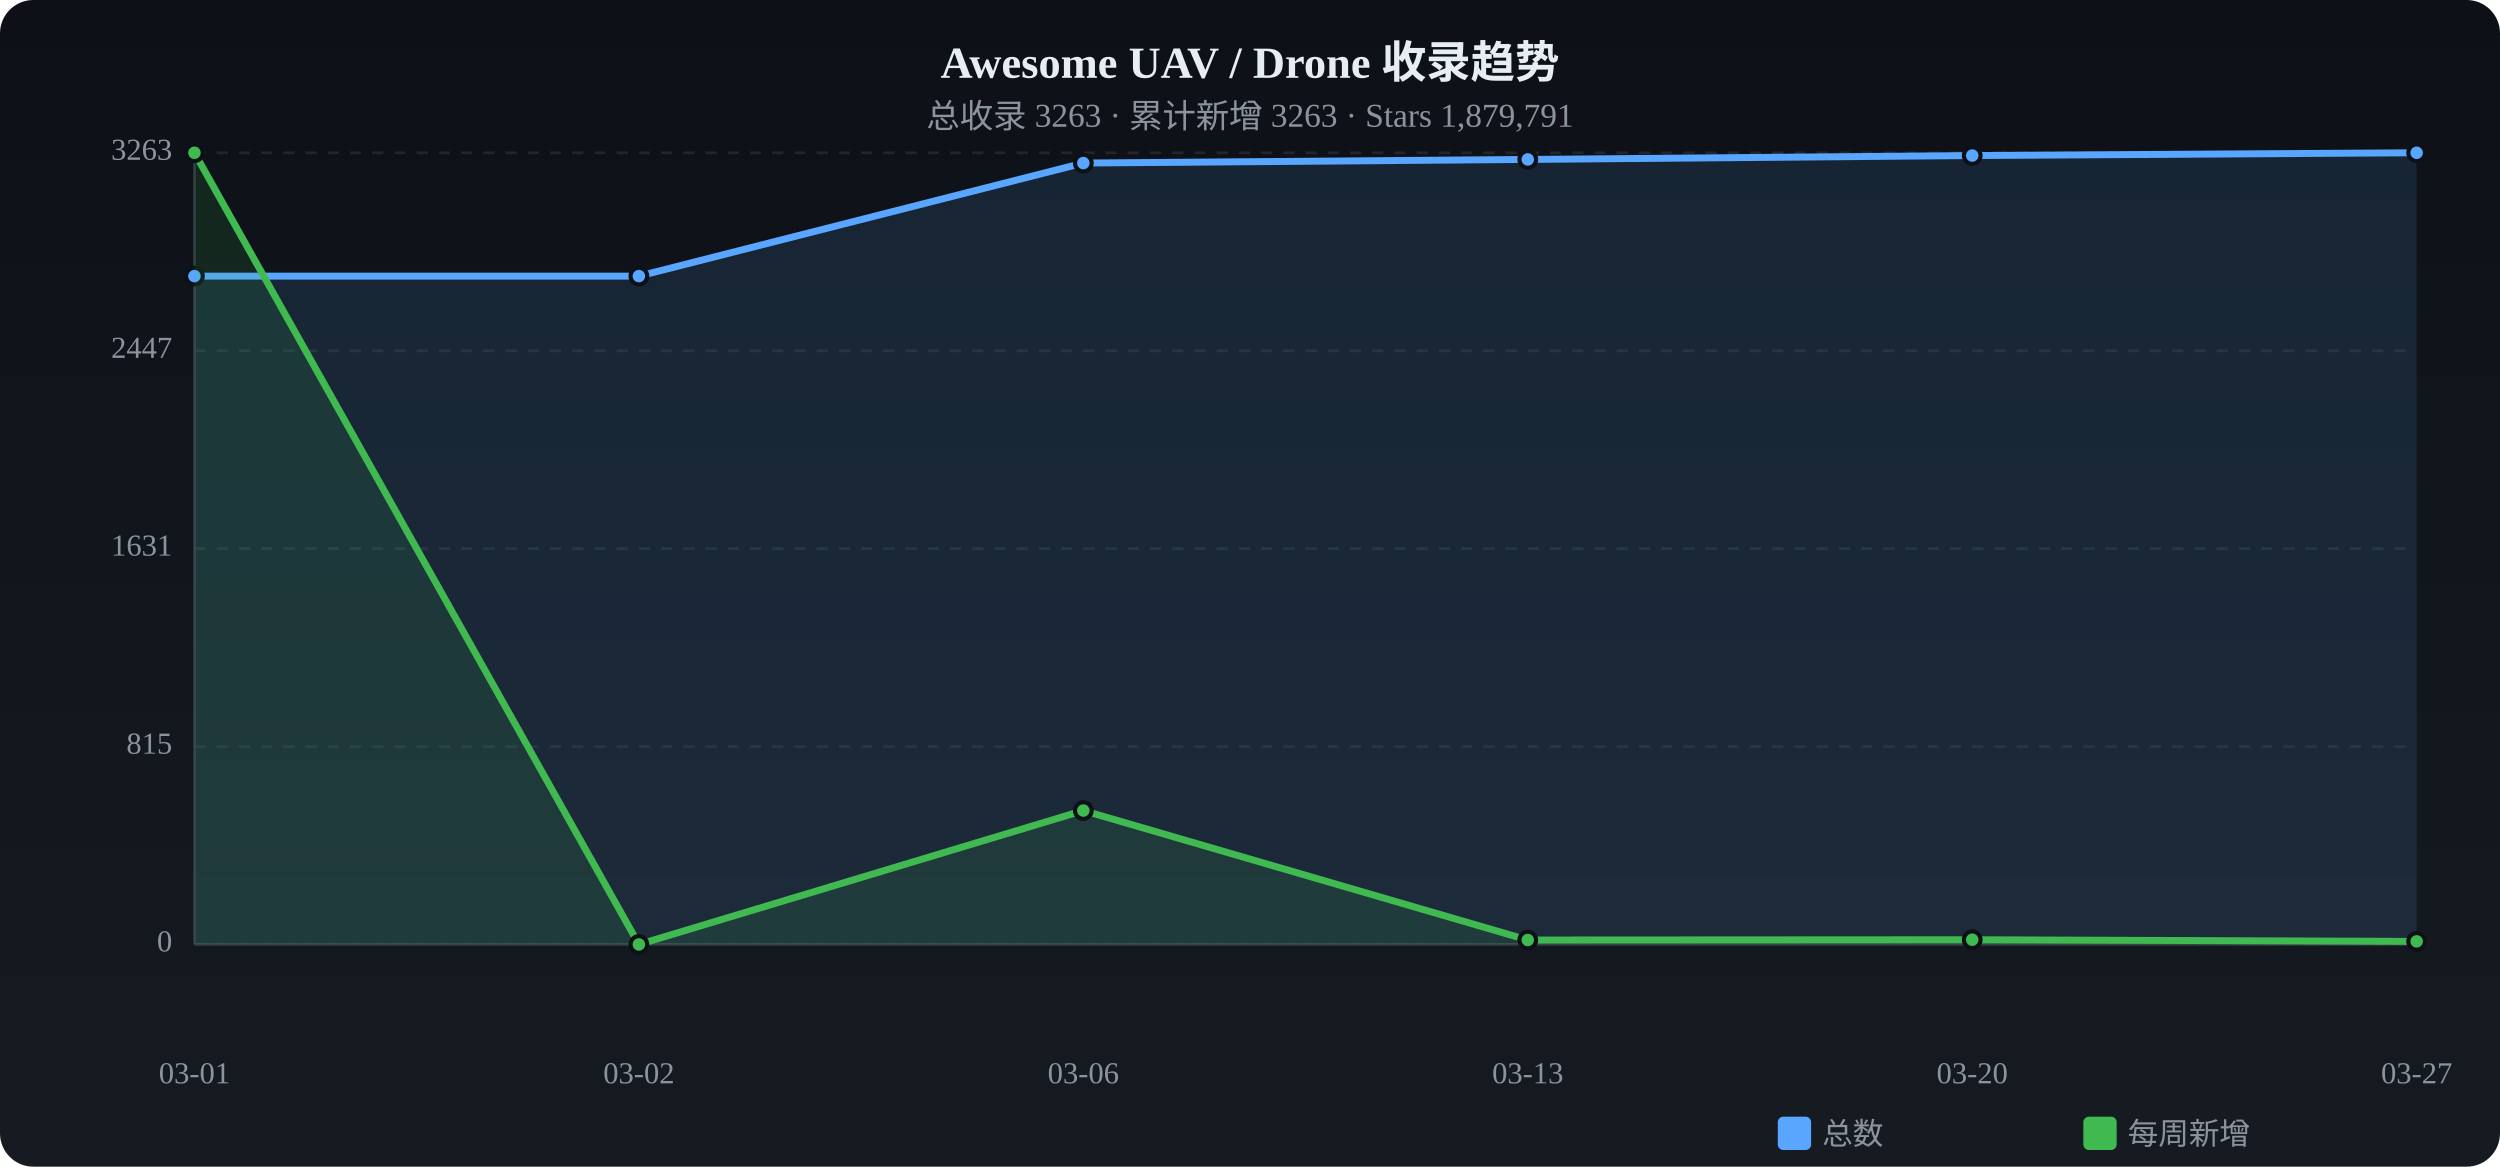
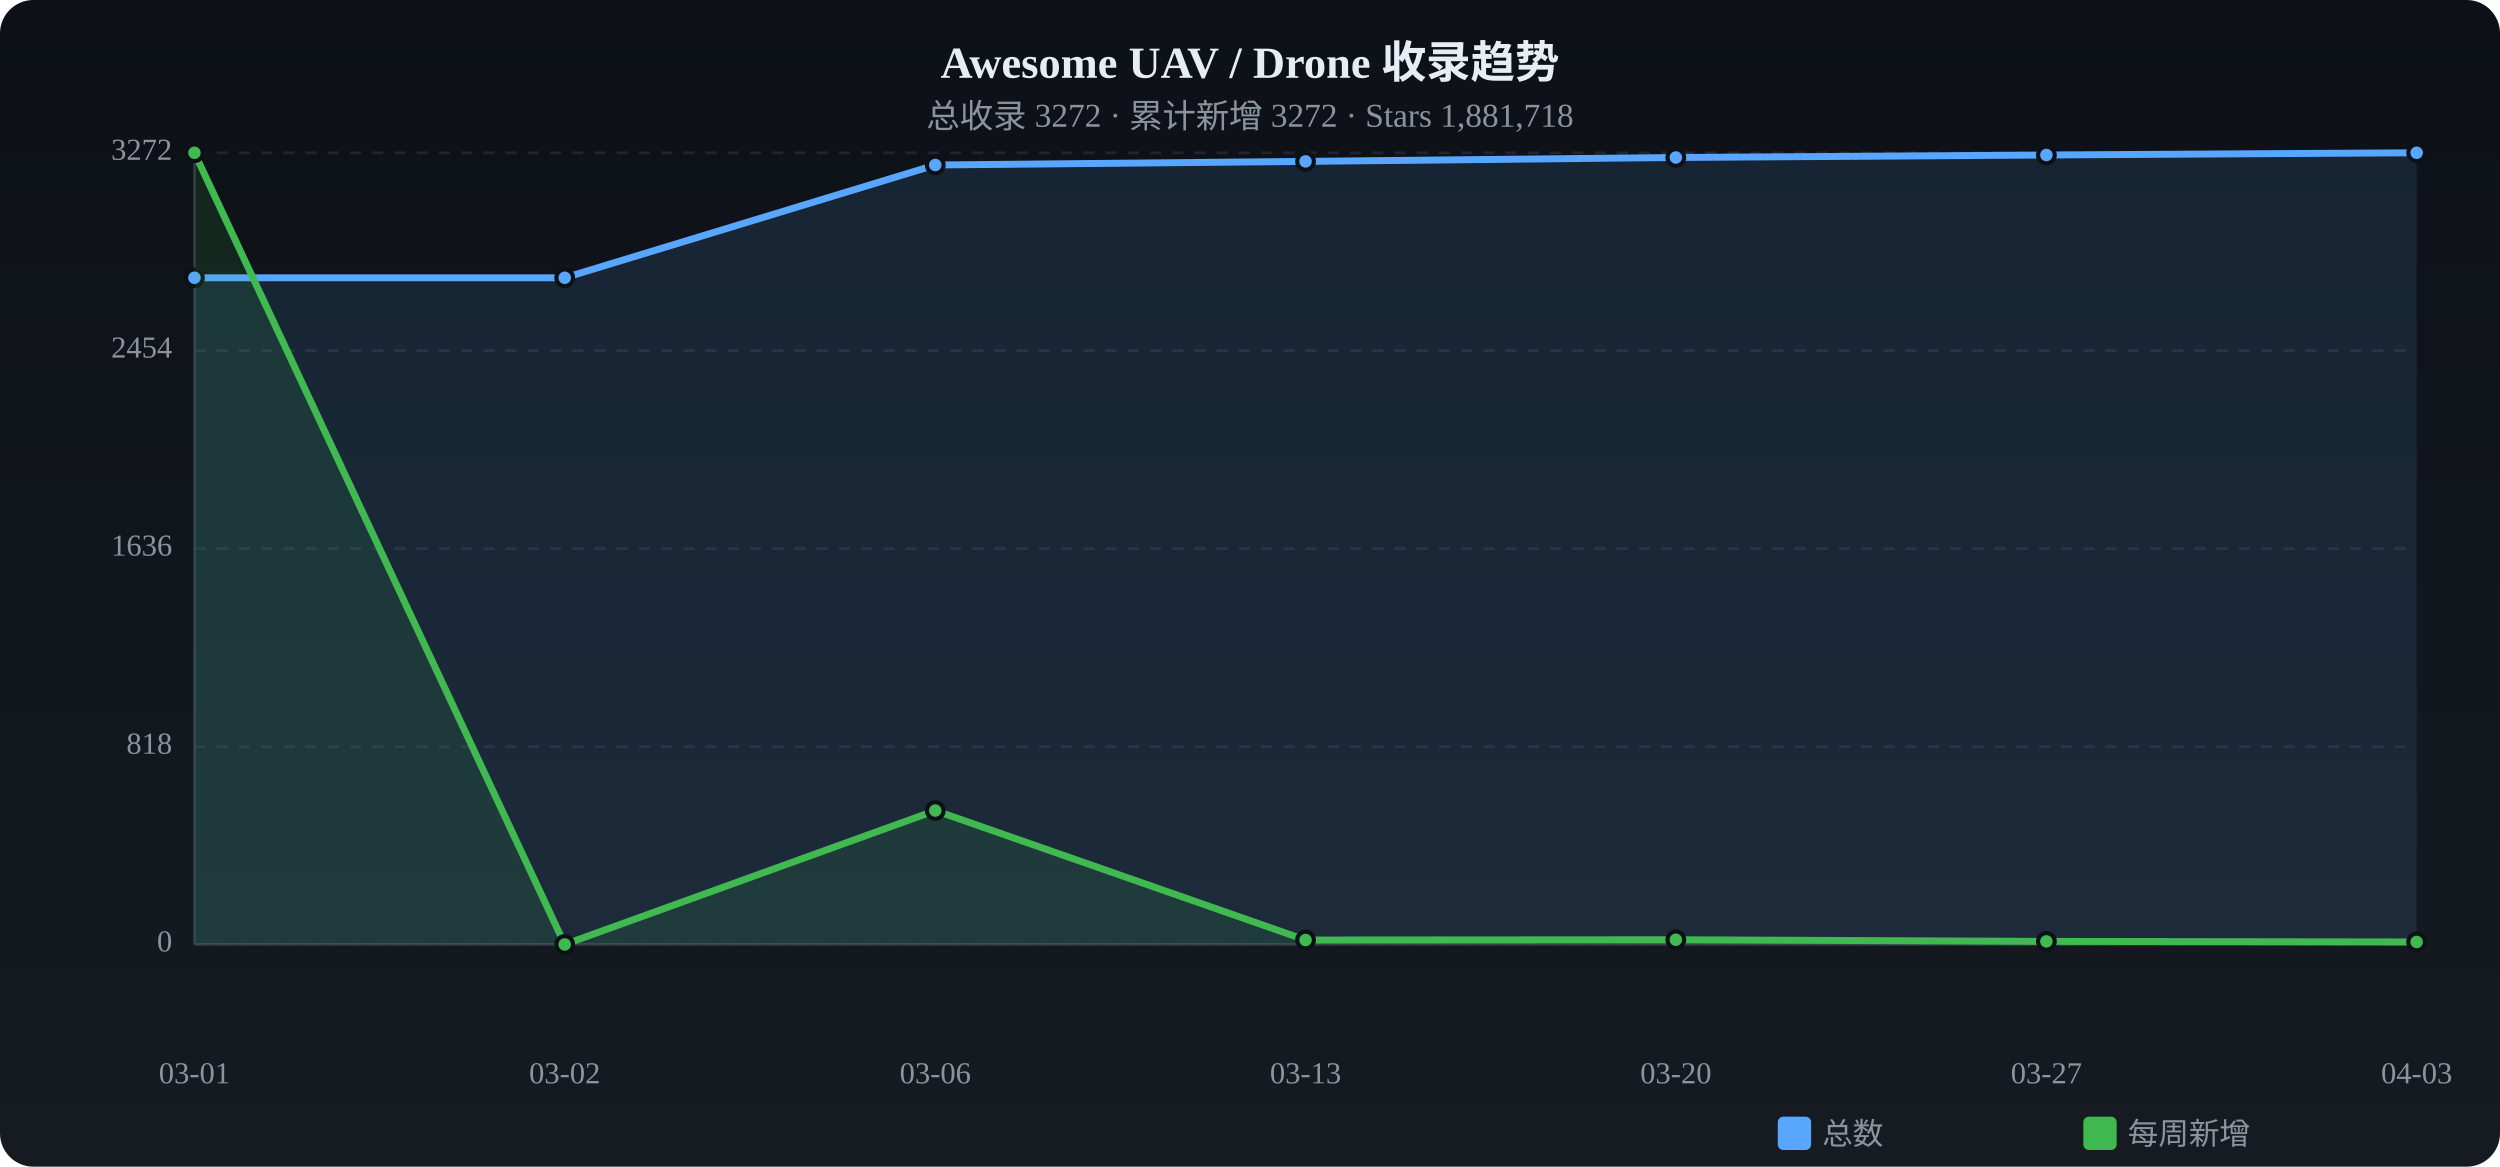
<svg xmlns="http://www.w3.org/2000/svg" viewBox="0 0 900 420" width="900" height="420">
  <defs>
    <linearGradient id="tbg" x1="0%" y1="0%" x2="0%" y2="100%">
      <stop offset="0%" stop-color="#0d1117" />
      <stop offset="100%" stop-color="#161b22" />
    </linearGradient>
  </defs>
  <rect width="900" height="420" rx="12" fill="url(#tbg)" />
  <text x="450.0" y="28" text-anchor="middle" fill="#e6edf3" font-size="16" font-weight="bold">Awesome UAV / Drone 收录趋势</text>
-   <text x="450.0" y="46" text-anchor="middle" fill="#8b949e" font-size="12">总收录 3263 · 累计新增 3263 · Stars 1,879,791</text>
+   <text x="450.0" y="46" text-anchor="middle" fill="#8b949e" font-size="12">总收录 3272 · 累计新增 3272 · Stars 1,881,718</text>
  <text x="62" y="340.0" text-anchor="end" fill="#8b949e" font-size="11" dominant-baseline="middle">0</text>
  <line x1="70" y1="340.0" x2="870" y2="340.0" stroke="#21262d" stroke-dasharray="4 4" />
-   <text x="62" y="268.8" text-anchor="end" fill="#8b949e" font-size="11" dominant-baseline="middle">815</text>
+   <text x="62" y="268.8" text-anchor="end" fill="#8b949e" font-size="11" dominant-baseline="middle">818</text>
  <line x1="70" y1="268.8" x2="870" y2="268.8" stroke="#21262d" stroke-dasharray="4 4" />
-   <text x="62" y="197.5" text-anchor="end" fill="#8b949e" font-size="11" dominant-baseline="middle">1631</text>
+   <text x="62" y="197.5" text-anchor="end" fill="#8b949e" font-size="11" dominant-baseline="middle">1636</text>
  <line x1="70" y1="197.5" x2="870" y2="197.5" stroke="#21262d" stroke-dasharray="4 4" />
-   <text x="62" y="126.3" text-anchor="end" fill="#8b949e" font-size="11" dominant-baseline="middle">2447</text>
-   <line x1="70" y1="126.3" x2="870" y2="126.3" stroke="#21262d" stroke-dasharray="4 4" />
-   <text x="62" y="55.0" text-anchor="end" fill="#8b949e" font-size="11" dominant-baseline="middle">3263</text>
+   <text x="62" y="126.2" text-anchor="end" fill="#8b949e" font-size="11" dominant-baseline="middle">2454</text>
+   <line x1="70" y1="126.2" x2="870" y2="126.2" stroke="#21262d" stroke-dasharray="4 4" />
+   <text x="62" y="55.0" text-anchor="end" fill="#8b949e" font-size="11" dominant-baseline="middle">3272</text>
  <line x1="70" y1="55.0" x2="870" y2="55.0" stroke="#21262d" stroke-dasharray="4 4" />
  <line x1="70" y1="55" x2="70" y2="340" stroke="#30363d" />
  <line x1="70" y1="340" x2="870" y2="340" stroke="#30363d" />
-   <path d="M70.0,99.4 L230.0,99.4 L390.0,58.7 L550.0,57.4 L710.0,56.0 L870.0,55.0 L870.0,340 L70.0,340 Z" fill="#58a6ff" opacity="0.12" />
-   <polyline points="70.0,99.4 230.0,99.4 390.0,58.7 550.0,57.4 710.0,56.0 870.0,55.0" fill="none" stroke="#58a6ff" stroke-width="2.5" stroke-linecap="round" stroke-linejoin="round" />
-   <circle cx="70.0" cy="99.4" r="3" fill="#58a6ff" stroke="#0d1117" stroke-width="1.5" />
-   <circle cx="230.0" cy="99.4" r="3" fill="#58a6ff" stroke="#0d1117" stroke-width="1.5" />
-   <circle cx="390.0" cy="58.7" r="3" fill="#58a6ff" stroke="#0d1117" stroke-width="1.5" />
-   <circle cx="550.0" cy="57.4" r="3" fill="#58a6ff" stroke="#0d1117" stroke-width="1.5" />
-   <circle cx="710.0" cy="56.0" r="3" fill="#58a6ff" stroke="#0d1117" stroke-width="1.5" />
+   <path d="M70.0,100.0 L203.3,100.0 L336.7,59.4 L470.0,58.1 L603.3,56.7 L736.7,55.8 L870.0,55.0 L870.0,340 L70.0,340 Z" fill="#58a6ff" opacity="0.12" />
+   <polyline points="70.0,100.0 203.3,100.0 336.7,59.4 470.0,58.1 603.3,56.7 736.7,55.8 870.0,55.0" fill="none" stroke="#58a6ff" stroke-width="2.5" stroke-linecap="round" stroke-linejoin="round" />
+   <circle cx="70.0" cy="100.0" r="3" fill="#58a6ff" stroke="#0d1117" stroke-width="1.5" />
+   <circle cx="203.3" cy="100.0" r="3" fill="#58a6ff" stroke="#0d1117" stroke-width="1.5" />
+   <circle cx="336.7" cy="59.4" r="3" fill="#58a6ff" stroke="#0d1117" stroke-width="1.5" />
+   <circle cx="470.0" cy="58.1" r="3" fill="#58a6ff" stroke="#0d1117" stroke-width="1.5" />
+   <circle cx="603.3" cy="56.7" r="3" fill="#58a6ff" stroke="#0d1117" stroke-width="1.5" />
+   <circle cx="736.7" cy="55.8" r="3" fill="#58a6ff" stroke="#0d1117" stroke-width="1.5" />
  <circle cx="870.0" cy="55.0" r="3" fill="#58a6ff" stroke="#0d1117" stroke-width="1.5" />
-   <path d="M70.0,55.0 L230.0,340.0 L390.0,291.8 L550.0,338.4 L710.0,338.3 L870.0,338.9 L870.0,340 L70.0,340 Z" fill="#3fb950" opacity="0.12" />
-   <polyline points="70.0,55.0 230.0,340.0 390.0,291.8 550.0,338.4 710.0,338.3 870.0,338.9" fill="none" stroke="#3fb950" stroke-width="2.5" stroke-linecap="round" stroke-linejoin="round" />
+   <path d="M70.0,55.0 L203.3,340.0 L336.7,291.8 L470.0,338.4 L603.3,338.3 L736.7,338.9 L870.0,339.1 L870.0,340 L70.0,340 Z" fill="#3fb950" opacity="0.12" />
+   <polyline points="70.0,55.0 203.3,340.0 336.7,291.8 470.0,338.4 603.3,338.3 736.7,338.9 870.0,339.1" fill="none" stroke="#3fb950" stroke-width="2.5" stroke-linecap="round" stroke-linejoin="round" />
  <circle cx="70.0" cy="55.0" r="3" fill="#3fb950" stroke="#0d1117" stroke-width="1.5" />
-   <circle cx="230.0" cy="340.0" r="3" fill="#3fb950" stroke="#0d1117" stroke-width="1.5" />
-   <circle cx="390.0" cy="291.8" r="3" fill="#3fb950" stroke="#0d1117" stroke-width="1.5" />
-   <circle cx="550.0" cy="338.4" r="3" fill="#3fb950" stroke="#0d1117" stroke-width="1.5" />
-   <circle cx="710.0" cy="338.3" r="3" fill="#3fb950" stroke="#0d1117" stroke-width="1.5" />
-   <circle cx="870.0" cy="338.9" r="3" fill="#3fb950" stroke="#0d1117" stroke-width="1.5" />
+   <circle cx="203.3" cy="340.0" r="3" fill="#3fb950" stroke="#0d1117" stroke-width="1.5" />
+   <circle cx="336.7" cy="291.8" r="3" fill="#3fb950" stroke="#0d1117" stroke-width="1.5" />
+   <circle cx="470.0" cy="338.4" r="3" fill="#3fb950" stroke="#0d1117" stroke-width="1.5" />
+   <circle cx="603.3" cy="338.3" r="3" fill="#3fb950" stroke="#0d1117" stroke-width="1.5" />
+   <circle cx="736.7" cy="338.9" r="3" fill="#3fb950" stroke="#0d1117" stroke-width="1.5" />
+   <circle cx="870.0" cy="339.1" r="3" fill="#3fb950" stroke="#0d1117" stroke-width="1.5" />
  <text x="70.0" y="390" text-anchor="middle" fill="#8b949e" font-size="11">03-01</text>
-   <text x="230.0" y="390" text-anchor="middle" fill="#8b949e" font-size="11">03-02</text>
-   <text x="390.0" y="390" text-anchor="middle" fill="#8b949e" font-size="11">03-06</text>
-   <text x="550.0" y="390" text-anchor="middle" fill="#8b949e" font-size="11">03-13</text>
-   <text x="710.0" y="390" text-anchor="middle" fill="#8b949e" font-size="11">03-20</text>
-   <text x="870.0" y="390" text-anchor="middle" fill="#8b949e" font-size="11">03-27</text>
+   <text x="203.3" y="390" text-anchor="middle" fill="#8b949e" font-size="11">03-02</text>
+   <text x="336.7" y="390" text-anchor="middle" fill="#8b949e" font-size="11">03-06</text>
+   <text x="470.0" y="390" text-anchor="middle" fill="#8b949e" font-size="11">03-13</text>
+   <text x="603.3" y="390" text-anchor="middle" fill="#8b949e" font-size="11">03-20</text>
+   <text x="736.7" y="390" text-anchor="middle" fill="#8b949e" font-size="11">03-27</text>
+   <text x="870.0" y="390" text-anchor="middle" fill="#8b949e" font-size="11">04-03</text>
  <rect x="640" y="402" width="12" height="12" rx="2" fill="#58a6ff" />
  <text x="656" y="412" fill="#8b949e" font-size="11">总数</text>
  <rect x="750" y="402" width="12" height="12" rx="2" fill="#3fb950" />
  <text x="766" y="412" fill="#8b949e" font-size="11">每周新增</text>
</svg>
